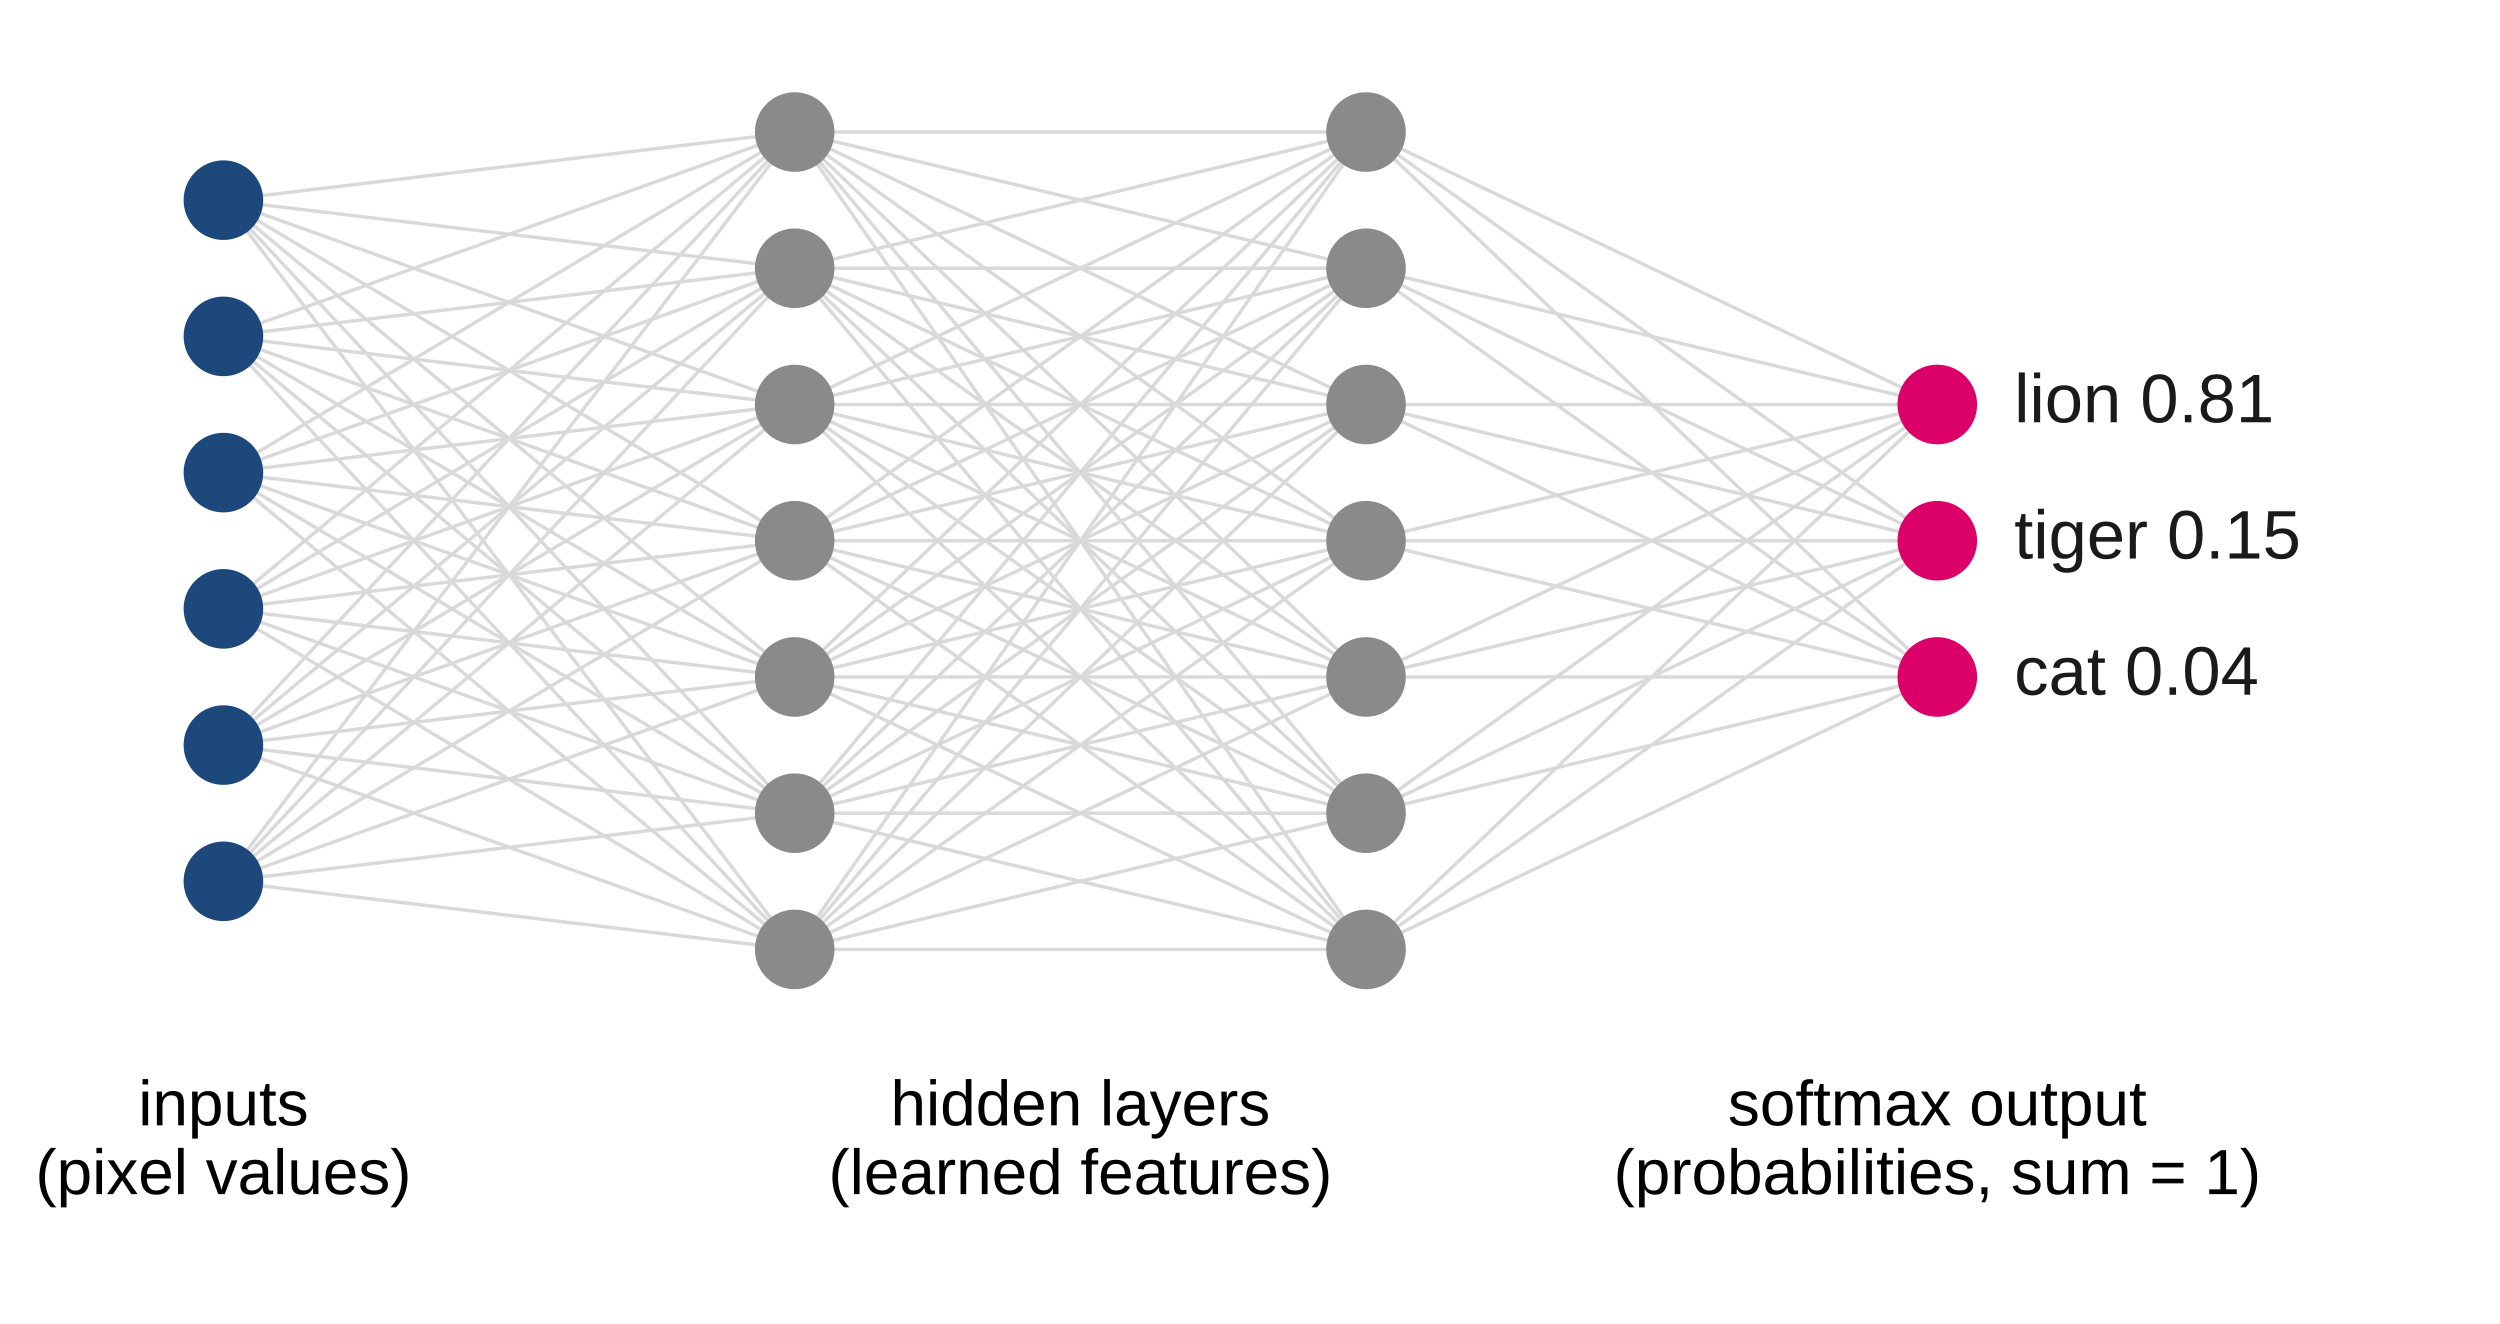
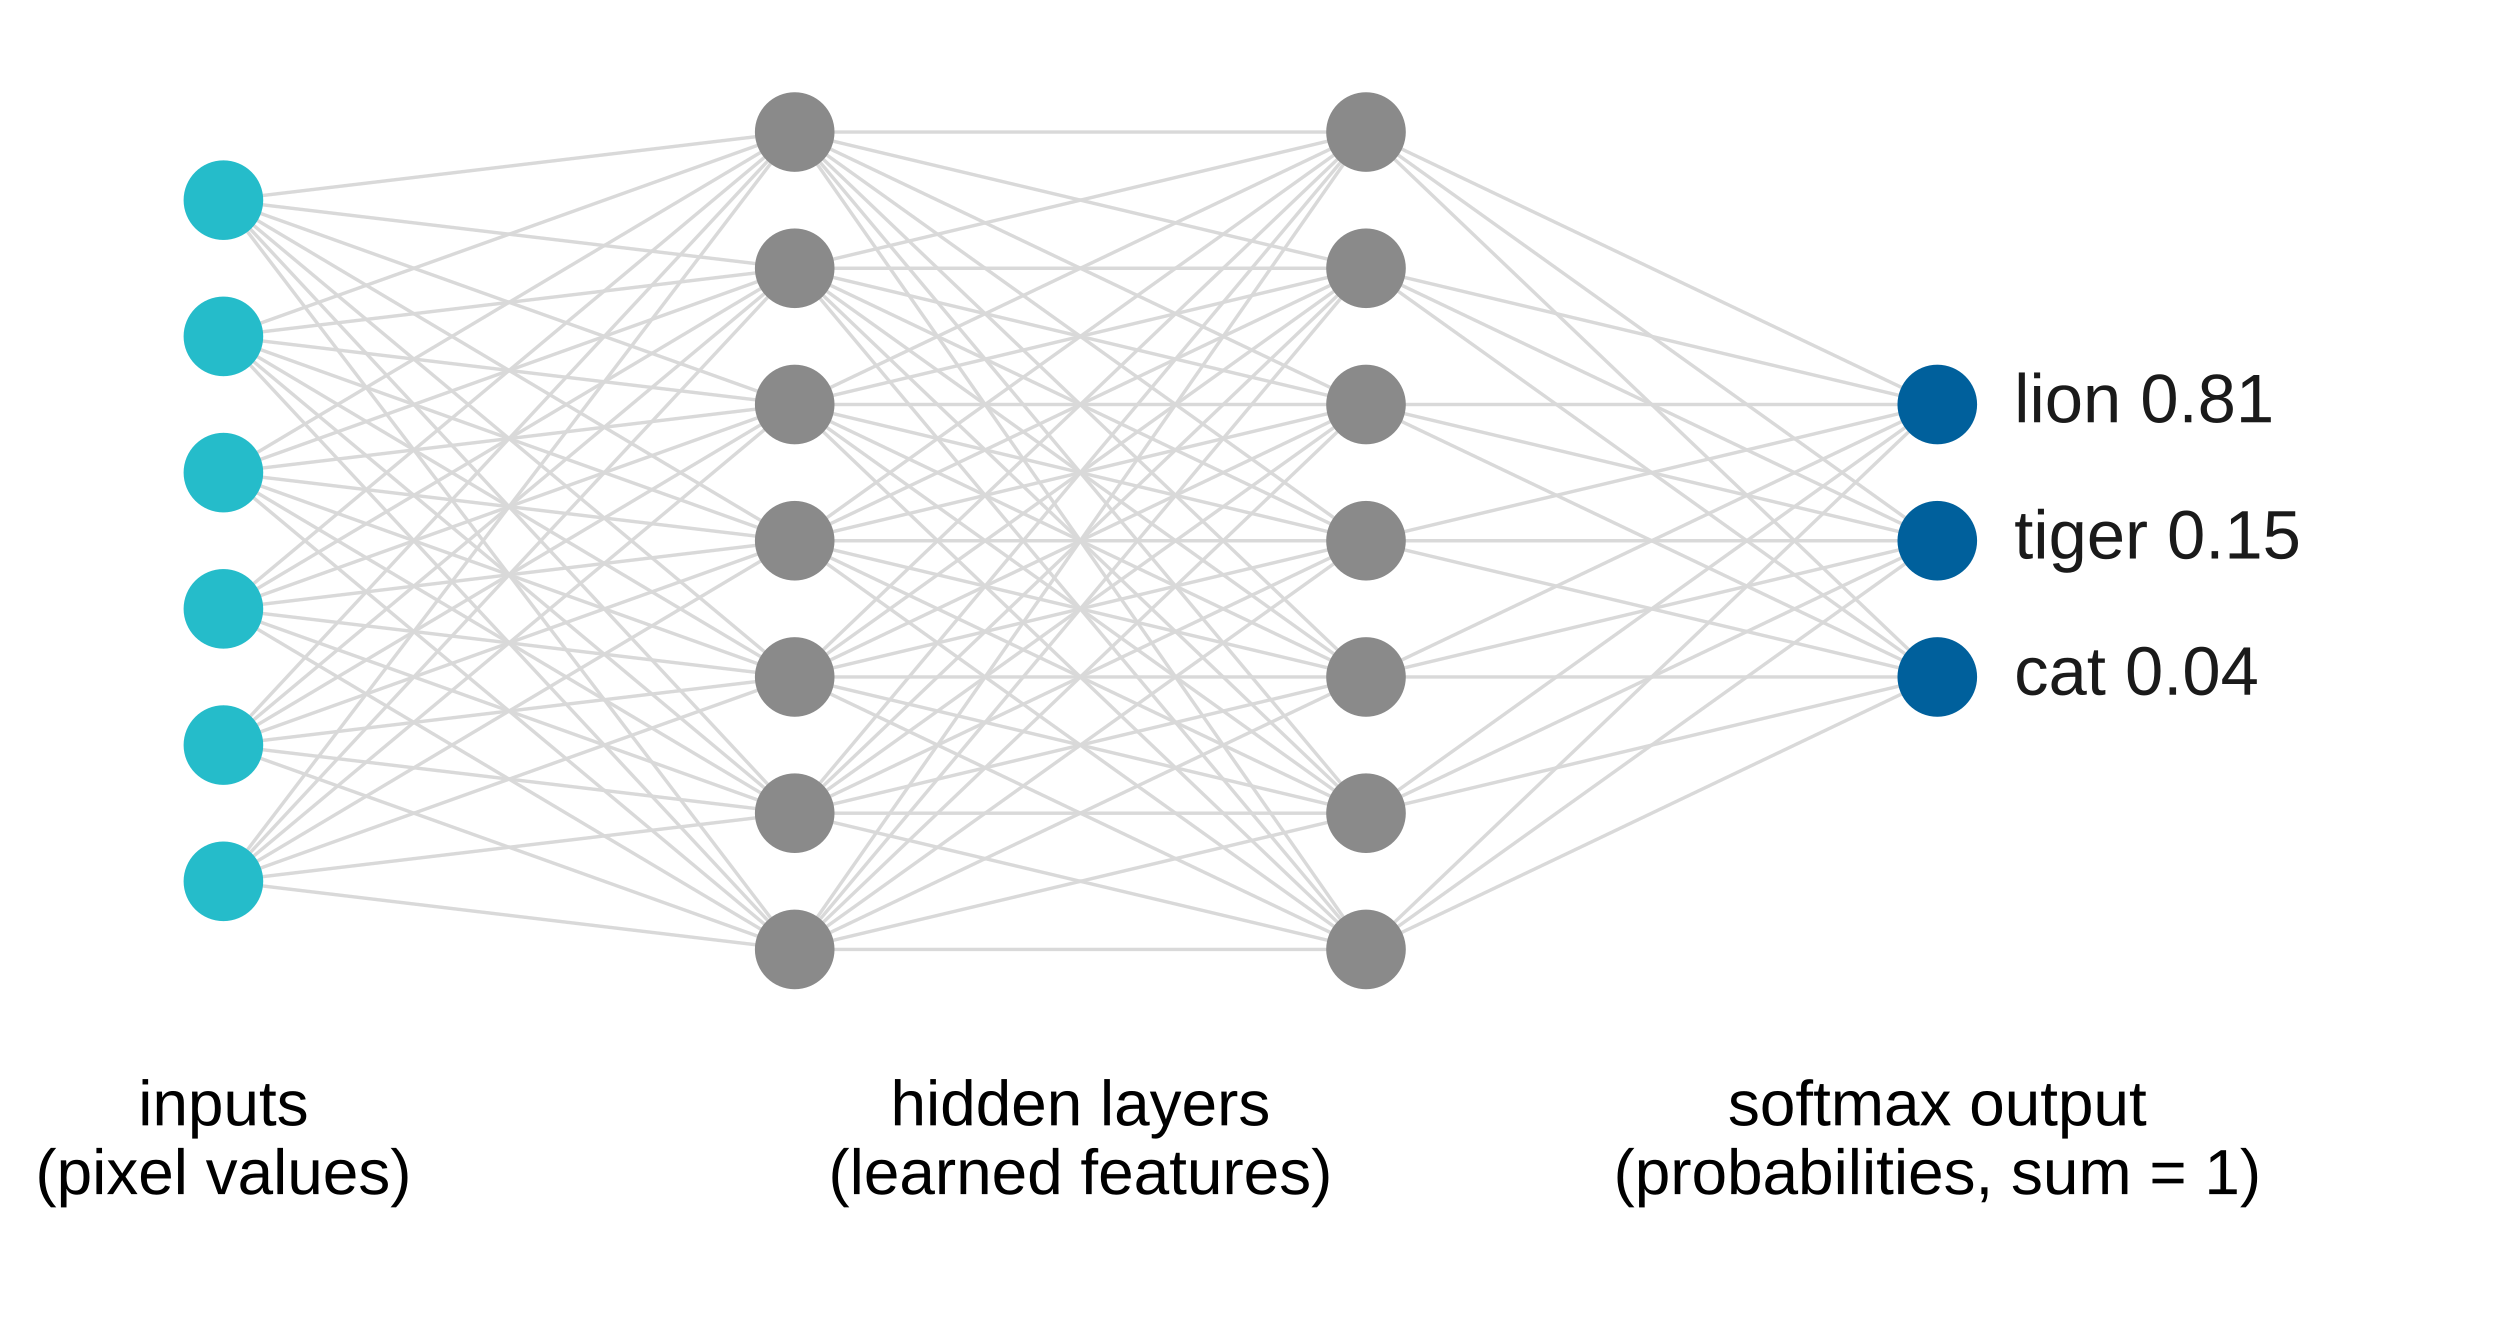
<svg xmlns="http://www.w3.org/2000/svg" width="509.049pt" height="269.424pt" viewBox="0 0 509.049 269.424" version="1.1">
  <defs>
    <style type="text/css">*{stroke-linejoin: round; stroke-linecap: butt}</style>
  </defs>
  <g id="figure_1">
    <g id="patch_1">
      <path d="M 0 269.424  L 509.049 269.424  L 509.049 0  L 0 0  L 0 269.424  z " style="fill: none" />
    </g>
    <g id="axes_1">
      <g id="line2d_1">
        <path d="M 45.49 179.453  L 161.817 193.323  " clip-path="url(#p9989279d2b)" style="fill: none; stroke: #d9d9d9; stroke-width: 0.7; stroke-linecap: square" />
      </g>
      <g id="line2d_2">
        <path d="M 45.49 179.453  L 161.817 165.583  " clip-path="url(#p9989279d2b)" style="fill: none; stroke: #d9d9d9; stroke-width: 0.7; stroke-linecap: square" />
      </g>
      <g id="line2d_3">
        <path d="M 45.49 179.453  L 161.817 137.844  " clip-path="url(#p9989279d2b)" style="fill: none; stroke: #d9d9d9; stroke-width: 0.7; stroke-linecap: square" />
      </g>
      <g id="line2d_4">
        <path d="M 45.49 179.453  L 161.817 110.104  " clip-path="url(#p9989279d2b)" style="fill: none; stroke: #d9d9d9; stroke-width: 0.7; stroke-linecap: square" />
      </g>
      <g id="line2d_5">
        <path d="M 45.49 179.453  L 161.817 82.365  " clip-path="url(#p9989279d2b)" style="fill: none; stroke: #d9d9d9; stroke-width: 0.7; stroke-linecap: square" />
      </g>
      <g id="line2d_6">
        <path d="M 45.49 179.453  L 161.817 54.626  " clip-path="url(#p9989279d2b)" style="fill: none; stroke: #d9d9d9; stroke-width: 0.7; stroke-linecap: square" />
      </g>
      <g id="line2d_7">
        <path d="M 45.49 179.453  L 161.817 26.886  " clip-path="url(#p9989279d2b)" style="fill: none; stroke: #d9d9d9; stroke-width: 0.7; stroke-linecap: square" />
      </g>
      <g id="line2d_8">
        <path d="M 45.49 151.714  L 161.817 193.323  " clip-path="url(#p9989279d2b)" style="fill: none; stroke: #d9d9d9; stroke-width: 0.7; stroke-linecap: square" />
      </g>
      <g id="line2d_9">
        <path d="M 45.49 151.714  L 161.817 165.583  " clip-path="url(#p9989279d2b)" style="fill: none; stroke: #d9d9d9; stroke-width: 0.7; stroke-linecap: square" />
      </g>
      <g id="line2d_10">
        <path d="M 45.49 151.714  L 161.817 137.844  " clip-path="url(#p9989279d2b)" style="fill: none; stroke: #d9d9d9; stroke-width: 0.7; stroke-linecap: square" />
      </g>
      <g id="line2d_11">
        <path d="M 45.49 151.714  L 161.817 110.104  " clip-path="url(#p9989279d2b)" style="fill: none; stroke: #d9d9d9; stroke-width: 0.7; stroke-linecap: square" />
      </g>
      <g id="line2d_12">
        <path d="M 45.49 151.714  L 161.817 82.365  " clip-path="url(#p9989279d2b)" style="fill: none; stroke: #d9d9d9; stroke-width: 0.7; stroke-linecap: square" />
      </g>
      <g id="line2d_13">
        <path d="M 45.49 151.714  L 161.817 54.626  " clip-path="url(#p9989279d2b)" style="fill: none; stroke: #d9d9d9; stroke-width: 0.7; stroke-linecap: square" />
      </g>
      <g id="line2d_14">
        <path d="M 45.49 151.714  L 161.817 26.886  " clip-path="url(#p9989279d2b)" style="fill: none; stroke: #d9d9d9; stroke-width: 0.7; stroke-linecap: square" />
      </g>
      <g id="line2d_15">
        <path d="M 45.49 123.974  L 161.817 193.323  " clip-path="url(#p9989279d2b)" style="fill: none; stroke: #d9d9d9; stroke-width: 0.7; stroke-linecap: square" />
      </g>
      <g id="line2d_16">
        <path d="M 45.49 123.974  L 161.817 165.583  " clip-path="url(#p9989279d2b)" style="fill: none; stroke: #d9d9d9; stroke-width: 0.7; stroke-linecap: square" />
      </g>
      <g id="line2d_17">
        <path d="M 45.49 123.974  L 161.817 137.844  " clip-path="url(#p9989279d2b)" style="fill: none; stroke: #d9d9d9; stroke-width: 0.7; stroke-linecap: square" />
      </g>
      <g id="line2d_18">
        <path d="M 45.49 123.974  L 161.817 110.104  " clip-path="url(#p9989279d2b)" style="fill: none; stroke: #d9d9d9; stroke-width: 0.7; stroke-linecap: square" />
      </g>
      <g id="line2d_19">
        <path d="M 45.49 123.974  L 161.817 82.365  " clip-path="url(#p9989279d2b)" style="fill: none; stroke: #d9d9d9; stroke-width: 0.7; stroke-linecap: square" />
      </g>
      <g id="line2d_20">
        <path d="M 45.49 123.974  L 161.817 54.626  " clip-path="url(#p9989279d2b)" style="fill: none; stroke: #d9d9d9; stroke-width: 0.7; stroke-linecap: square" />
      </g>
      <g id="line2d_21">
        <path d="M 45.49 123.974  L 161.817 26.886  " clip-path="url(#p9989279d2b)" style="fill: none; stroke: #d9d9d9; stroke-width: 0.7; stroke-linecap: square" />
      </g>
      <g id="line2d_22">
        <path d="M 45.49 96.235  L 161.817 193.323  " clip-path="url(#p9989279d2b)" style="fill: none; stroke: #d9d9d9; stroke-width: 0.7; stroke-linecap: square" />
      </g>
      <g id="line2d_23">
        <path d="M 45.49 96.235  L 161.817 165.583  " clip-path="url(#p9989279d2b)" style="fill: none; stroke: #d9d9d9; stroke-width: 0.7; stroke-linecap: square" />
      </g>
      <g id="line2d_24">
        <path d="M 45.49 96.235  L 161.817 137.844  " clip-path="url(#p9989279d2b)" style="fill: none; stroke: #d9d9d9; stroke-width: 0.7; stroke-linecap: square" />
      </g>
      <g id="line2d_25">
        <path d="M 45.49 96.235  L 161.817 110.104  " clip-path="url(#p9989279d2b)" style="fill: none; stroke: #d9d9d9; stroke-width: 0.7; stroke-linecap: square" />
      </g>
      <g id="line2d_26">
        <path d="M 45.49 96.235  L 161.817 82.365  " clip-path="url(#p9989279d2b)" style="fill: none; stroke: #d9d9d9; stroke-width: 0.7; stroke-linecap: square" />
      </g>
      <g id="line2d_27">
        <path d="M 45.49 96.235  L 161.817 54.626  " clip-path="url(#p9989279d2b)" style="fill: none; stroke: #d9d9d9; stroke-width: 0.7; stroke-linecap: square" />
      </g>
      <g id="line2d_28">
        <path d="M 45.49 96.235  L 161.817 26.886  " clip-path="url(#p9989279d2b)" style="fill: none; stroke: #d9d9d9; stroke-width: 0.7; stroke-linecap: square" />
      </g>
      <g id="line2d_29">
        <path d="M 45.49 68.495  L 161.817 193.323  " clip-path="url(#p9989279d2b)" style="fill: none; stroke: #d9d9d9; stroke-width: 0.7; stroke-linecap: square" />
      </g>
      <g id="line2d_30">
        <path d="M 45.49 68.495  L 161.817 165.583  " clip-path="url(#p9989279d2b)" style="fill: none; stroke: #d9d9d9; stroke-width: 0.7; stroke-linecap: square" />
      </g>
      <g id="line2d_31">
        <path d="M 45.49 68.495  L 161.817 137.844  " clip-path="url(#p9989279d2b)" style="fill: none; stroke: #d9d9d9; stroke-width: 0.7; stroke-linecap: square" />
      </g>
      <g id="line2d_32">
        <path d="M 45.49 68.495  L 161.817 110.104  " clip-path="url(#p9989279d2b)" style="fill: none; stroke: #d9d9d9; stroke-width: 0.7; stroke-linecap: square" />
      </g>
      <g id="line2d_33">
        <path d="M 45.49 68.495  L 161.817 82.365  " clip-path="url(#p9989279d2b)" style="fill: none; stroke: #d9d9d9; stroke-width: 0.7; stroke-linecap: square" />
      </g>
      <g id="line2d_34">
        <path d="M 45.49 68.495  L 161.817 54.626  " clip-path="url(#p9989279d2b)" style="fill: none; stroke: #d9d9d9; stroke-width: 0.7; stroke-linecap: square" />
      </g>
      <g id="line2d_35">
        <path d="M 45.49 68.495  L 161.817 26.886  " clip-path="url(#p9989279d2b)" style="fill: none; stroke: #d9d9d9; stroke-width: 0.7; stroke-linecap: square" />
      </g>
      <g id="line2d_36">
        <path d="M 45.49 40.756  L 161.817 193.323  " clip-path="url(#p9989279d2b)" style="fill: none; stroke: #d9d9d9; stroke-width: 0.7; stroke-linecap: square" />
      </g>
      <g id="line2d_37">
        <path d="M 45.49 40.756  L 161.817 165.583  " clip-path="url(#p9989279d2b)" style="fill: none; stroke: #d9d9d9; stroke-width: 0.7; stroke-linecap: square" />
      </g>
      <g id="line2d_38">
        <path d="M 45.49 40.756  L 161.817 137.844  " clip-path="url(#p9989279d2b)" style="fill: none; stroke: #d9d9d9; stroke-width: 0.7; stroke-linecap: square" />
      </g>
      <g id="line2d_39">
        <path d="M 45.49 40.756  L 161.817 110.104  " clip-path="url(#p9989279d2b)" style="fill: none; stroke: #d9d9d9; stroke-width: 0.7; stroke-linecap: square" />
      </g>
      <g id="line2d_40">
        <path d="M 45.49 40.756  L 161.817 82.365  " clip-path="url(#p9989279d2b)" style="fill: none; stroke: #d9d9d9; stroke-width: 0.7; stroke-linecap: square" />
      </g>
      <g id="line2d_41">
        <path d="M 45.49 40.756  L 161.817 54.626  " clip-path="url(#p9989279d2b)" style="fill: none; stroke: #d9d9d9; stroke-width: 0.7; stroke-linecap: square" />
      </g>
      <g id="line2d_42">
        <path d="M 45.49 40.756  L 161.817 26.886  " clip-path="url(#p9989279d2b)" style="fill: none; stroke: #d9d9d9; stroke-width: 0.7; stroke-linecap: square" />
      </g>
      <g id="line2d_43">
        <path d="M 161.817 193.323  L 278.144 193.323  " clip-path="url(#p9989279d2b)" style="fill: none; stroke: #d9d9d9; stroke-width: 0.7; stroke-linecap: square" />
      </g>
      <g id="line2d_44">
        <path d="M 161.817 193.323  L 278.144 165.583  " clip-path="url(#p9989279d2b)" style="fill: none; stroke: #d9d9d9; stroke-width: 0.7; stroke-linecap: square" />
      </g>
      <g id="line2d_45">
        <path d="M 161.817 193.323  L 278.144 137.844  " clip-path="url(#p9989279d2b)" style="fill: none; stroke: #d9d9d9; stroke-width: 0.7; stroke-linecap: square" />
      </g>
      <g id="line2d_46">
        <path d="M 161.817 193.323  L 278.144 110.104  " clip-path="url(#p9989279d2b)" style="fill: none; stroke: #d9d9d9; stroke-width: 0.7; stroke-linecap: square" />
      </g>
      <g id="line2d_47">
        <path d="M 161.817 193.323  L 278.144 82.365  " clip-path="url(#p9989279d2b)" style="fill: none; stroke: #d9d9d9; stroke-width: 0.7; stroke-linecap: square" />
      </g>
      <g id="line2d_48">
        <path d="M 161.817 193.323  L 278.144 54.626  " clip-path="url(#p9989279d2b)" style="fill: none; stroke: #d9d9d9; stroke-width: 0.7; stroke-linecap: square" />
      </g>
      <g id="line2d_49">
        <path d="M 161.817 193.323  L 278.144 26.886  " clip-path="url(#p9989279d2b)" style="fill: none; stroke: #d9d9d9; stroke-width: 0.7; stroke-linecap: square" />
      </g>
      <g id="line2d_50">
        <path d="M 161.817 165.583  L 278.144 193.323  " clip-path="url(#p9989279d2b)" style="fill: none; stroke: #d9d9d9; stroke-width: 0.7; stroke-linecap: square" />
      </g>
      <g id="line2d_51">
        <path d="M 161.817 165.583  L 278.144 165.583  " clip-path="url(#p9989279d2b)" style="fill: none; stroke: #d9d9d9; stroke-width: 0.7; stroke-linecap: square" />
      </g>
      <g id="line2d_52">
        <path d="M 161.817 165.583  L 278.144 137.844  " clip-path="url(#p9989279d2b)" style="fill: none; stroke: #d9d9d9; stroke-width: 0.7; stroke-linecap: square" />
      </g>
      <g id="line2d_53">
        <path d="M 161.817 165.583  L 278.144 110.104  " clip-path="url(#p9989279d2b)" style="fill: none; stroke: #d9d9d9; stroke-width: 0.7; stroke-linecap: square" />
      </g>
      <g id="line2d_54">
        <path d="M 161.817 165.583  L 278.144 82.365  " clip-path="url(#p9989279d2b)" style="fill: none; stroke: #d9d9d9; stroke-width: 0.7; stroke-linecap: square" />
      </g>
      <g id="line2d_55">
        <path d="M 161.817 165.583  L 278.144 54.626  " clip-path="url(#p9989279d2b)" style="fill: none; stroke: #d9d9d9; stroke-width: 0.7; stroke-linecap: square" />
      </g>
      <g id="line2d_56">
        <path d="M 161.817 165.583  L 278.144 26.886  " clip-path="url(#p9989279d2b)" style="fill: none; stroke: #d9d9d9; stroke-width: 0.7; stroke-linecap: square" />
      </g>
      <g id="line2d_57">
        <path d="M 161.817 137.844  L 278.144 193.323  " clip-path="url(#p9989279d2b)" style="fill: none; stroke: #d9d9d9; stroke-width: 0.7; stroke-linecap: square" />
      </g>
      <g id="line2d_58">
        <path d="M 161.817 137.844  L 278.144 165.583  " clip-path="url(#p9989279d2b)" style="fill: none; stroke: #d9d9d9; stroke-width: 0.7; stroke-linecap: square" />
      </g>
      <g id="line2d_59">
        <path d="M 161.817 137.844  L 278.144 137.844  " clip-path="url(#p9989279d2b)" style="fill: none; stroke: #d9d9d9; stroke-width: 0.7; stroke-linecap: square" />
      </g>
      <g id="line2d_60">
        <path d="M 161.817 137.844  L 278.144 110.104  " clip-path="url(#p9989279d2b)" style="fill: none; stroke: #d9d9d9; stroke-width: 0.7; stroke-linecap: square" />
      </g>
      <g id="line2d_61">
        <path d="M 161.817 137.844  L 278.144 82.365  " clip-path="url(#p9989279d2b)" style="fill: none; stroke: #d9d9d9; stroke-width: 0.7; stroke-linecap: square" />
      </g>
      <g id="line2d_62">
        <path d="M 161.817 137.844  L 278.144 54.626  " clip-path="url(#p9989279d2b)" style="fill: none; stroke: #d9d9d9; stroke-width: 0.7; stroke-linecap: square" />
      </g>
      <g id="line2d_63">
        <path d="M 161.817 137.844  L 278.144 26.886  " clip-path="url(#p9989279d2b)" style="fill: none; stroke: #d9d9d9; stroke-width: 0.7; stroke-linecap: square" />
      </g>
      <g id="line2d_64">
        <path d="M 161.817 110.104  L 278.144 193.323  " clip-path="url(#p9989279d2b)" style="fill: none; stroke: #d9d9d9; stroke-width: 0.7; stroke-linecap: square" />
      </g>
      <g id="line2d_65">
        <path d="M 161.817 110.104  L 278.144 165.583  " clip-path="url(#p9989279d2b)" style="fill: none; stroke: #d9d9d9; stroke-width: 0.7; stroke-linecap: square" />
      </g>
      <g id="line2d_66">
        <path d="M 161.817 110.104  L 278.144 137.844  " clip-path="url(#p9989279d2b)" style="fill: none; stroke: #d9d9d9; stroke-width: 0.7; stroke-linecap: square" />
      </g>
      <g id="line2d_67">
        <path d="M 161.817 110.104  L 278.144 110.104  " clip-path="url(#p9989279d2b)" style="fill: none; stroke: #d9d9d9; stroke-width: 0.7; stroke-linecap: square" />
      </g>
      <g id="line2d_68">
        <path d="M 161.817 110.104  L 278.144 82.365  " clip-path="url(#p9989279d2b)" style="fill: none; stroke: #d9d9d9; stroke-width: 0.7; stroke-linecap: square" />
      </g>
      <g id="line2d_69">
        <path d="M 161.817 110.104  L 278.144 54.626  " clip-path="url(#p9989279d2b)" style="fill: none; stroke: #d9d9d9; stroke-width: 0.7; stroke-linecap: square" />
      </g>
      <g id="line2d_70">
        <path d="M 161.817 110.104  L 278.144 26.886  " clip-path="url(#p9989279d2b)" style="fill: none; stroke: #d9d9d9; stroke-width: 0.7; stroke-linecap: square" />
      </g>
      <g id="line2d_71">
        <path d="M 161.817 82.365  L 278.144 193.323  " clip-path="url(#p9989279d2b)" style="fill: none; stroke: #d9d9d9; stroke-width: 0.7; stroke-linecap: square" />
      </g>
      <g id="line2d_72">
        <path d="M 161.817 82.365  L 278.144 165.583  " clip-path="url(#p9989279d2b)" style="fill: none; stroke: #d9d9d9; stroke-width: 0.7; stroke-linecap: square" />
      </g>
      <g id="line2d_73">
        <path d="M 161.817 82.365  L 278.144 137.844  " clip-path="url(#p9989279d2b)" style="fill: none; stroke: #d9d9d9; stroke-width: 0.7; stroke-linecap: square" />
      </g>
      <g id="line2d_74">
        <path d="M 161.817 82.365  L 278.144 110.104  " clip-path="url(#p9989279d2b)" style="fill: none; stroke: #d9d9d9; stroke-width: 0.7; stroke-linecap: square" />
      </g>
      <g id="line2d_75">
        <path d="M 161.817 82.365  L 278.144 82.365  " clip-path="url(#p9989279d2b)" style="fill: none; stroke: #d9d9d9; stroke-width: 0.7; stroke-linecap: square" />
      </g>
      <g id="line2d_76">
        <path d="M 161.817 82.365  L 278.144 54.626  " clip-path="url(#p9989279d2b)" style="fill: none; stroke: #d9d9d9; stroke-width: 0.7; stroke-linecap: square" />
      </g>
      <g id="line2d_77">
        <path d="M 161.817 82.365  L 278.144 26.886  " clip-path="url(#p9989279d2b)" style="fill: none; stroke: #d9d9d9; stroke-width: 0.7; stroke-linecap: square" />
      </g>
      <g id="line2d_78">
        <path d="M 161.817 54.626  L 278.144 193.323  " clip-path="url(#p9989279d2b)" style="fill: none; stroke: #d9d9d9; stroke-width: 0.7; stroke-linecap: square" />
      </g>
      <g id="line2d_79">
        <path d="M 161.817 54.626  L 278.144 165.583  " clip-path="url(#p9989279d2b)" style="fill: none; stroke: #d9d9d9; stroke-width: 0.7; stroke-linecap: square" />
      </g>
      <g id="line2d_80">
        <path d="M 161.817 54.626  L 278.144 137.844  " clip-path="url(#p9989279d2b)" style="fill: none; stroke: #d9d9d9; stroke-width: 0.7; stroke-linecap: square" />
      </g>
      <g id="line2d_81">
        <path d="M 161.817 54.626  L 278.144 110.104  " clip-path="url(#p9989279d2b)" style="fill: none; stroke: #d9d9d9; stroke-width: 0.7; stroke-linecap: square" />
      </g>
      <g id="line2d_82">
        <path d="M 161.817 54.626  L 278.144 82.365  " clip-path="url(#p9989279d2b)" style="fill: none; stroke: #d9d9d9; stroke-width: 0.7; stroke-linecap: square" />
      </g>
      <g id="line2d_83">
        <path d="M 161.817 54.626  L 278.144 54.626  " clip-path="url(#p9989279d2b)" style="fill: none; stroke: #d9d9d9; stroke-width: 0.7; stroke-linecap: square" />
      </g>
      <g id="line2d_84">
        <path d="M 161.817 54.626  L 278.144 26.886  " clip-path="url(#p9989279d2b)" style="fill: none; stroke: #d9d9d9; stroke-width: 0.7; stroke-linecap: square" />
      </g>
      <g id="line2d_85">
        <path d="M 161.817 26.886  L 278.144 193.323  " clip-path="url(#p9989279d2b)" style="fill: none; stroke: #d9d9d9; stroke-width: 0.7; stroke-linecap: square" />
      </g>
      <g id="line2d_86">
        <path d="M 161.817 26.886  L 278.144 165.583  " clip-path="url(#p9989279d2b)" style="fill: none; stroke: #d9d9d9; stroke-width: 0.7; stroke-linecap: square" />
      </g>
      <g id="line2d_87">
        <path d="M 161.817 26.886  L 278.144 137.844  " clip-path="url(#p9989279d2b)" style="fill: none; stroke: #d9d9d9; stroke-width: 0.7; stroke-linecap: square" />
      </g>
      <g id="line2d_88">
        <path d="M 161.817 26.886  L 278.144 110.104  " clip-path="url(#p9989279d2b)" style="fill: none; stroke: #d9d9d9; stroke-width: 0.7; stroke-linecap: square" />
      </g>
      <g id="line2d_89">
        <path d="M 161.817 26.886  L 278.144 82.365  " clip-path="url(#p9989279d2b)" style="fill: none; stroke: #d9d9d9; stroke-width: 0.7; stroke-linecap: square" />
      </g>
      <g id="line2d_90">
        <path d="M 161.817 26.886  L 278.144 54.626  " clip-path="url(#p9989279d2b)" style="fill: none; stroke: #d9d9d9; stroke-width: 0.7; stroke-linecap: square" />
      </g>
      <g id="line2d_91">
        <path d="M 161.817 26.886  L 278.144 26.886  " clip-path="url(#p9989279d2b)" style="fill: none; stroke: #d9d9d9; stroke-width: 0.7; stroke-linecap: square" />
      </g>
      <g id="line2d_92">
        <path d="M 278.144 193.323  L 394.47 137.844  " clip-path="url(#p9989279d2b)" style="fill: none; stroke: #d9d9d9; stroke-width: 0.7; stroke-linecap: square" />
      </g>
      <g id="line2d_93">
        <path d="M 278.144 193.323  L 394.47 110.104  " clip-path="url(#p9989279d2b)" style="fill: none; stroke: #d9d9d9; stroke-width: 0.7; stroke-linecap: square" />
      </g>
      <g id="line2d_94">
        <path d="M 278.144 193.323  L 394.47 82.365  " clip-path="url(#p9989279d2b)" style="fill: none; stroke: #d9d9d9; stroke-width: 0.7; stroke-linecap: square" />
      </g>
      <g id="line2d_95">
        <path d="M 278.144 165.583  L 394.47 137.844  " clip-path="url(#p9989279d2b)" style="fill: none; stroke: #d9d9d9; stroke-width: 0.7; stroke-linecap: square" />
      </g>
      <g id="line2d_96">
        <path d="M 278.144 165.583  L 394.47 110.104  " clip-path="url(#p9989279d2b)" style="fill: none; stroke: #d9d9d9; stroke-width: 0.7; stroke-linecap: square" />
      </g>
      <g id="line2d_97">
        <path d="M 278.144 165.583  L 394.47 82.365  " clip-path="url(#p9989279d2b)" style="fill: none; stroke: #d9d9d9; stroke-width: 0.7; stroke-linecap: square" />
      </g>
      <g id="line2d_98">
        <path d="M 278.144 137.844  L 394.47 137.844  " clip-path="url(#p9989279d2b)" style="fill: none; stroke: #d9d9d9; stroke-width: 0.7; stroke-linecap: square" />
      </g>
      <g id="line2d_99">
        <path d="M 278.144 137.844  L 394.47 110.104  " clip-path="url(#p9989279d2b)" style="fill: none; stroke: #d9d9d9; stroke-width: 0.7; stroke-linecap: square" />
      </g>
      <g id="line2d_100">
        <path d="M 278.144 137.844  L 394.47 82.365  " clip-path="url(#p9989279d2b)" style="fill: none; stroke: #d9d9d9; stroke-width: 0.7; stroke-linecap: square" />
      </g>
      <g id="line2d_101">
        <path d="M 278.144 110.104  L 394.47 137.844  " clip-path="url(#p9989279d2b)" style="fill: none; stroke: #d9d9d9; stroke-width: 0.7; stroke-linecap: square" />
      </g>
      <g id="line2d_102">
        <path d="M 278.144 110.104  L 394.47 110.104  " clip-path="url(#p9989279d2b)" style="fill: none; stroke: #d9d9d9; stroke-width: 0.7; stroke-linecap: square" />
      </g>
      <g id="line2d_103">
        <path d="M 278.144 110.104  L 394.47 82.365  " clip-path="url(#p9989279d2b)" style="fill: none; stroke: #d9d9d9; stroke-width: 0.7; stroke-linecap: square" />
      </g>
      <g id="line2d_104">
        <path d="M 278.144 82.365  L 394.47 137.844  " clip-path="url(#p9989279d2b)" style="fill: none; stroke: #d9d9d9; stroke-width: 0.7; stroke-linecap: square" />
      </g>
      <g id="line2d_105">
        <path d="M 278.144 82.365  L 394.47 110.104  " clip-path="url(#p9989279d2b)" style="fill: none; stroke: #d9d9d9; stroke-width: 0.7; stroke-linecap: square" />
      </g>
      <g id="line2d_106">
        <path d="M 278.144 82.365  L 394.47 82.365  " clip-path="url(#p9989279d2b)" style="fill: none; stroke: #d9d9d9; stroke-width: 0.7; stroke-linecap: square" />
      </g>
      <g id="line2d_107">
        <path d="M 278.144 54.626  L 394.47 137.844  " clip-path="url(#p9989279d2b)" style="fill: none; stroke: #d9d9d9; stroke-width: 0.7; stroke-linecap: square" />
      </g>
      <g id="line2d_108">
        <path d="M 278.144 54.626  L 394.47 110.104  " clip-path="url(#p9989279d2b)" style="fill: none; stroke: #d9d9d9; stroke-width: 0.7; stroke-linecap: square" />
      </g>
      <g id="line2d_109">
        <path d="M 278.144 54.626  L 394.47 82.365  " clip-path="url(#p9989279d2b)" style="fill: none; stroke: #d9d9d9; stroke-width: 0.7; stroke-linecap: square" />
      </g>
      <g id="line2d_110">
        <path d="M 278.144 26.886  L 394.47 137.844  " clip-path="url(#p9989279d2b)" style="fill: none; stroke: #d9d9d9; stroke-width: 0.7; stroke-linecap: square" />
      </g>
      <g id="line2d_111">
        <path d="M 278.144 26.886  L 394.47 110.104  " clip-path="url(#p9989279d2b)" style="fill: none; stroke: #d9d9d9; stroke-width: 0.7; stroke-linecap: square" />
      </g>
      <g id="line2d_112">
        <path d="M 278.144 26.886  L 394.47 82.365  " clip-path="url(#p9989279d2b)" style="fill: none; stroke: #d9d9d9; stroke-width: 0.7; stroke-linecap: square" />
      </g>
      <g id="patch_2">
-         <path d="M 45.49 187.059  C 47.507 187.059 49.442 186.258 50.868 184.831  C 52.295 183.405 53.096 181.47 53.096 179.453  C 53.096 177.436 52.295 175.501 50.868 174.075  C 49.442 172.648 47.507 171.847 45.49 171.847  C 43.473 171.847 41.538 172.648 40.112 174.075  C 38.686 175.501 37.884 177.436 37.884 179.453  C 37.884 181.47 38.686 183.405 40.112 184.831  C 41.538 186.258 43.473 187.059 45.49 187.059  z " clip-path="url(#p9989279d2b)" style="fill: #1c487b; stroke: #1c487b; stroke-linejoin: miter" />
+         <path d="M 45.49 187.059  C 47.507 187.059 49.442 186.258 50.868 184.831  C 52.295 183.405 53.096 181.47 53.096 179.453  C 53.096 177.436 52.295 175.501 50.868 174.075  C 49.442 172.648 47.507 171.847 45.49 171.847  C 43.473 171.847 41.538 172.648 40.112 174.075  C 38.686 175.501 37.884 177.436 37.884 179.453  C 37.884 181.47 38.686 183.405 40.112 184.831  C 41.538 186.258 43.473 187.059 45.49 187.059  z " clip-path="url(#p9989279d2b)" style="fill: #25bcca; stroke: #25bcca; stroke-linejoin: miter" />
      </g>
      <g id="patch_3">
-         <path d="M 45.49 159.32  C 47.507 159.32 49.442 158.518 50.868 157.092  C 52.295 155.666 53.096 153.731 53.096 151.714  C 53.096 149.696 52.295 147.762 50.868 146.335  C 49.442 144.909 47.507 144.108 45.49 144.108  C 43.473 144.108 41.538 144.909 40.112 146.335  C 38.686 147.762 37.884 149.696 37.884 151.714  C 37.884 153.731 38.686 155.666 40.112 157.092  C 41.538 158.518 43.473 159.32 45.49 159.32  z " clip-path="url(#p9989279d2b)" style="fill: #1c487b; stroke: #1c487b; stroke-linejoin: miter" />
+         <path d="M 45.49 159.32  C 47.507 159.32 49.442 158.518 50.868 157.092  C 52.295 155.666 53.096 153.731 53.096 151.714  C 53.096 149.696 52.295 147.762 50.868 146.335  C 49.442 144.909 47.507 144.108 45.49 144.108  C 43.473 144.108 41.538 144.909 40.112 146.335  C 38.686 147.762 37.884 149.696 37.884 151.714  C 37.884 153.731 38.686 155.666 40.112 157.092  C 41.538 158.518 43.473 159.32 45.49 159.32  z " clip-path="url(#p9989279d2b)" style="fill: #25bcca; stroke: #25bcca; stroke-linejoin: miter" />
      </g>
      <g id="patch_4">
-         <path d="M 45.49 131.58  C 47.507 131.58 49.442 130.779 50.868 129.352  C 52.295 127.926 53.096 125.991 53.096 123.974  C 53.096 121.957 52.295 120.022 50.868 118.596  C 49.442 117.17 47.507 116.368 45.49 116.368  C 43.473 116.368 41.538 117.17 40.112 118.596  C 38.686 120.022 37.884 121.957 37.884 123.974  C 37.884 125.991 38.686 127.926 40.112 129.352  C 41.538 130.779 43.473 131.58 45.49 131.58  z " clip-path="url(#p9989279d2b)" style="fill: #1c487b; stroke: #1c487b; stroke-linejoin: miter" />
+         <path d="M 45.49 131.58  C 47.507 131.58 49.442 130.779 50.868 129.352  C 52.295 127.926 53.096 125.991 53.096 123.974  C 53.096 121.957 52.295 120.022 50.868 118.596  C 49.442 117.17 47.507 116.368 45.49 116.368  C 43.473 116.368 41.538 117.17 40.112 118.596  C 38.686 120.022 37.884 121.957 37.884 123.974  C 37.884 125.991 38.686 127.926 40.112 129.352  C 41.538 130.779 43.473 131.58 45.49 131.58  z " clip-path="url(#p9989279d2b)" style="fill: #25bcca; stroke: #25bcca; stroke-linejoin: miter" />
      </g>
      <g id="patch_5">
-         <path d="M 45.49 103.841  C 47.507 103.841 49.442 103.039 50.868 101.613  C 52.295 100.187 53.096 98.252 53.096 96.235  C 53.096 94.218 52.295 92.283 50.868 90.856  C 49.442 89.43 47.507 88.629 45.49 88.629  C 43.473 88.629 41.538 89.43 40.112 90.856  C 38.686 92.283 37.884 94.218 37.884 96.235  C 37.884 98.252 38.686 100.187 40.112 101.613  C 41.538 103.039 43.473 103.841 45.49 103.841  z " clip-path="url(#p9989279d2b)" style="fill: #1c487b; stroke: #1c487b; stroke-linejoin: miter" />
+         <path d="M 45.49 103.841  C 47.507 103.841 49.442 103.039 50.868 101.613  C 52.295 100.187 53.096 98.252 53.096 96.235  C 53.096 94.218 52.295 92.283 50.868 90.856  C 49.442 89.43 47.507 88.629 45.49 88.629  C 43.473 88.629 41.538 89.43 40.112 90.856  C 38.686 92.283 37.884 94.218 37.884 96.235  C 37.884 98.252 38.686 100.187 40.112 101.613  C 41.538 103.039 43.473 103.841 45.49 103.841  z " clip-path="url(#p9989279d2b)" style="fill: #25bcca; stroke: #25bcca; stroke-linejoin: miter" />
      </g>
      <g id="patch_6">
-         <path d="M 45.49 76.101  C 47.507 76.101 49.442 75.3 50.868 73.873  C 52.295 72.447 53.096 70.512 53.096 68.495  C 53.096 66.478 52.295 64.543 50.868 63.117  C 49.442 61.691 47.507 60.889 45.49 60.889  C 43.473 60.889 41.538 61.691 40.112 63.117  C 38.686 64.543 37.884 66.478 37.884 68.495  C 37.884 70.512 38.686 72.447 40.112 73.873  C 41.538 75.3 43.473 76.101 45.49 76.101  z " clip-path="url(#p9989279d2b)" style="fill: #1c487b; stroke: #1c487b; stroke-linejoin: miter" />
+         <path d="M 45.49 76.101  C 47.507 76.101 49.442 75.3 50.868 73.873  C 52.295 72.447 53.096 70.512 53.096 68.495  C 53.096 66.478 52.295 64.543 50.868 63.117  C 49.442 61.691 47.507 60.889 45.49 60.889  C 43.473 60.889 41.538 61.691 40.112 63.117  C 38.686 64.543 37.884 66.478 37.884 68.495  C 37.884 70.512 38.686 72.447 40.112 73.873  C 41.538 75.3 43.473 76.101 45.49 76.101  z " clip-path="url(#p9989279d2b)" style="fill: #25bcca; stroke: #25bcca; stroke-linejoin: miter" />
      </g>
      <g id="patch_7">
-         <path d="M 45.49 48.362  C 47.507 48.362 49.442 47.56 50.868 46.134  C 52.295 44.708 53.096 42.773 53.096 40.756  C 53.096 38.739 52.295 36.804 50.868 35.378  C 49.442 33.951 47.507 33.15 45.49 33.15  C 43.473 33.15 41.538 33.951 40.112 35.378  C 38.686 36.804 37.884 38.739 37.884 40.756  C 37.884 42.773 38.686 44.708 40.112 46.134  C 41.538 47.56 43.473 48.362 45.49 48.362  z " clip-path="url(#p9989279d2b)" style="fill: #1c487b; stroke: #1c487b; stroke-linejoin: miter" />
+         <path d="M 45.49 48.362  C 47.507 48.362 49.442 47.56 50.868 46.134  C 52.295 44.708 53.096 42.773 53.096 40.756  C 53.096 38.739 52.295 36.804 50.868 35.378  C 49.442 33.951 47.507 33.15 45.49 33.15  C 43.473 33.15 41.538 33.951 40.112 35.378  C 38.686 36.804 37.884 38.739 37.884 40.756  C 37.884 42.773 38.686 44.708 40.112 46.134  C 41.538 47.56 43.473 48.362 45.49 48.362  z " clip-path="url(#p9989279d2b)" style="fill: #25bcca; stroke: #25bcca; stroke-linejoin: miter" />
      </g>
      <g id="patch_8">
        <path d="M 161.817 200.929  C 163.834 200.929 165.769 200.127 167.195 198.701  C 168.621 197.275 169.423 195.34 169.423 193.323  C 169.423 191.306 168.621 189.371 167.195 187.945  C 165.769 186.518 163.834 185.717 161.817 185.717  C 159.8 185.717 157.865 186.518 156.439 187.945  C 155.012 189.371 154.211 191.306 154.211 193.323  C 154.211 195.34 155.012 197.275 156.439 198.701  C 157.865 200.127 159.8 200.929 161.817 200.929  z " clip-path="url(#p9989279d2b)" style="fill: #8a8a8a; stroke: #8a8a8a; stroke-linejoin: miter" />
      </g>
      <g id="patch_9">
        <path d="M 161.817 173.189  C 163.834 173.189 165.769 172.388 167.195 170.962  C 168.621 169.535 169.423 167.6 169.423 165.583  C 169.423 163.566 168.621 161.631 167.195 160.205  C 165.769 158.779 163.834 157.977 161.817 157.977  C 159.8 157.977 157.865 158.779 156.439 160.205  C 155.012 161.631 154.211 163.566 154.211 165.583  C 154.211 167.6 155.012 169.535 156.439 170.962  C 157.865 172.388 159.8 173.189 161.817 173.189  z " clip-path="url(#p9989279d2b)" style="fill: #8a8a8a; stroke: #8a8a8a; stroke-linejoin: miter" />
      </g>
      <g id="patch_10">
        <path d="M 161.817 145.45  C 163.834 145.45 165.769 144.648 167.195 143.222  C 168.621 141.796 169.423 139.861 169.423 137.844  C 169.423 135.827 168.621 133.892 167.195 132.466  C 165.769 131.039 163.834 130.238 161.817 130.238  C 159.8 130.238 157.865 131.039 156.439 132.466  C 155.012 133.892 154.211 135.827 154.211 137.844  C 154.211 139.861 155.012 141.796 156.439 143.222  C 157.865 144.648 159.8 145.45 161.817 145.45  z " clip-path="url(#p9989279d2b)" style="fill: #8a8a8a; stroke: #8a8a8a; stroke-linejoin: miter" />
      </g>
      <g id="patch_11">
        <path d="M 161.817 117.71  C 163.834 117.71 165.769 116.909 167.195 115.483  C 168.621 114.056 169.423 112.122 169.423 110.104  C 169.423 108.087 168.621 106.153 167.195 104.726  C 165.769 103.3 163.834 102.498 161.817 102.498  C 159.8 102.498 157.865 103.3 156.439 104.726  C 155.012 106.153 154.211 108.087 154.211 110.104  C 154.211 112.122 155.012 114.056 156.439 115.483  C 157.865 116.909 159.8 117.71 161.817 117.71  z " clip-path="url(#p9989279d2b)" style="fill: #8a8a8a; stroke: #8a8a8a; stroke-linejoin: miter" />
      </g>
      <g id="patch_12">
        <path d="M 161.817 89.971  C 163.834 89.971 165.769 89.17 167.195 87.743  C 168.621 86.317 169.423 84.382 169.423 82.365  C 169.423 80.348 168.621 78.413 167.195 76.987  C 165.769 75.56 163.834 74.759 161.817 74.759  C 159.8 74.759 157.865 75.56 156.439 76.987  C 155.012 78.413 154.211 80.348 154.211 82.365  C 154.211 84.382 155.012 86.317 156.439 87.743  C 157.865 89.17 159.8 89.971 161.817 89.971  z " clip-path="url(#p9989279d2b)" style="fill: #8a8a8a; stroke: #8a8a8a; stroke-linejoin: miter" />
      </g>
      <g id="patch_13">
        <path d="M 161.817 62.231  C 163.834 62.231 165.769 61.43 167.195 60.004  C 168.621 58.577 169.423 56.643 169.423 54.626  C 169.423 52.608 168.621 50.674 167.195 49.247  C 165.769 47.821 163.834 47.02 161.817 47.02  C 159.8 47.02 157.865 47.821 156.439 49.247  C 155.012 50.674 154.211 52.608 154.211 54.626  C 154.211 56.643 155.012 58.577 156.439 60.004  C 157.865 61.43 159.8 62.231 161.817 62.231  z " clip-path="url(#p9989279d2b)" style="fill: #8a8a8a; stroke: #8a8a8a; stroke-linejoin: miter" />
      </g>
      <g id="patch_14">
        <path d="M 161.817 34.492  C 163.834 34.492 165.769 33.691 167.195 32.264  C 168.621 30.838 169.423 28.903 169.423 26.886  C 169.423 24.869 168.621 22.934 167.195 21.508  C 165.769 20.081 163.834 19.28 161.817 19.28  C 159.8 19.28 157.865 20.081 156.439 21.508  C 155.012 22.934 154.211 24.869 154.211 26.886  C 154.211 28.903 155.012 30.838 156.439 32.264  C 157.865 33.691 159.8 34.492 161.817 34.492  z " clip-path="url(#p9989279d2b)" style="fill: #8a8a8a; stroke: #8a8a8a; stroke-linejoin: miter" />
      </g>
      <g id="patch_15">
        <path d="M 278.144 200.929  C 280.161 200.929 282.095 200.127 283.522 198.701  C 284.948 197.275 285.75 195.34 285.75 193.323  C 285.75 191.306 284.948 189.371 283.522 187.945  C 282.095 186.518 280.161 185.717 278.144 185.717  C 276.126 185.717 274.192 186.518 272.765 187.945  C 271.339 189.371 270.538 191.306 270.538 193.323  C 270.538 195.34 271.339 197.275 272.765 198.701  C 274.192 200.127 276.126 200.929 278.144 200.929  z " clip-path="url(#p9989279d2b)" style="fill: #8a8a8a; stroke: #8a8a8a; stroke-linejoin: miter" />
      </g>
      <g id="patch_16">
        <path d="M 278.144 173.189  C 280.161 173.189 282.095 172.388 283.522 170.962  C 284.948 169.535 285.75 167.6 285.75 165.583  C 285.75 163.566 284.948 161.631 283.522 160.205  C 282.095 158.779 280.161 157.977 278.144 157.977  C 276.126 157.977 274.192 158.779 272.765 160.205  C 271.339 161.631 270.538 163.566 270.538 165.583  C 270.538 167.6 271.339 169.535 272.765 170.962  C 274.192 172.388 276.126 173.189 278.144 173.189  z " clip-path="url(#p9989279d2b)" style="fill: #8a8a8a; stroke: #8a8a8a; stroke-linejoin: miter" />
      </g>
      <g id="patch_17">
        <path d="M 278.144 145.45  C 280.161 145.45 282.095 144.648 283.522 143.222  C 284.948 141.796 285.75 139.861 285.75 137.844  C 285.75 135.827 284.948 133.892 283.522 132.466  C 282.095 131.039 280.161 130.238 278.144 130.238  C 276.126 130.238 274.192 131.039 272.765 132.466  C 271.339 133.892 270.538 135.827 270.538 137.844  C 270.538 139.861 271.339 141.796 272.765 143.222  C 274.192 144.648 276.126 145.45 278.144 145.45  z " clip-path="url(#p9989279d2b)" style="fill: #8a8a8a; stroke: #8a8a8a; stroke-linejoin: miter" />
      </g>
      <g id="patch_18">
        <path d="M 278.144 117.71  C 280.161 117.71 282.095 116.909 283.522 115.483  C 284.948 114.056 285.75 112.122 285.75 110.104  C 285.75 108.087 284.948 106.153 283.522 104.726  C 282.095 103.3 280.161 102.498 278.144 102.498  C 276.126 102.498 274.192 103.3 272.765 104.726  C 271.339 106.153 270.538 108.087 270.538 110.104  C 270.538 112.122 271.339 114.056 272.765 115.483  C 274.192 116.909 276.126 117.71 278.144 117.71  z " clip-path="url(#p9989279d2b)" style="fill: #8a8a8a; stroke: #8a8a8a; stroke-linejoin: miter" />
      </g>
      <g id="patch_19">
        <path d="M 278.144 89.971  C 280.161 89.971 282.095 89.17 283.522 87.743  C 284.948 86.317 285.75 84.382 285.75 82.365  C 285.75 80.348 284.948 78.413 283.522 76.987  C 282.095 75.56 280.161 74.759 278.144 74.759  C 276.126 74.759 274.192 75.56 272.765 76.987  C 271.339 78.413 270.538 80.348 270.538 82.365  C 270.538 84.382 271.339 86.317 272.765 87.743  C 274.192 89.17 276.126 89.971 278.144 89.971  z " clip-path="url(#p9989279d2b)" style="fill: #8a8a8a; stroke: #8a8a8a; stroke-linejoin: miter" />
      </g>
      <g id="patch_20">
        <path d="M 278.144 62.231  C 280.161 62.231 282.095 61.43 283.522 60.004  C 284.948 58.577 285.75 56.643 285.75 54.626  C 285.75 52.608 284.948 50.674 283.522 49.247  C 282.095 47.821 280.161 47.02 278.144 47.02  C 276.126 47.02 274.192 47.821 272.765 49.247  C 271.339 50.674 270.538 52.608 270.538 54.626  C 270.538 56.643 271.339 58.577 272.765 60.004  C 274.192 61.43 276.126 62.231 278.144 62.231  z " clip-path="url(#p9989279d2b)" style="fill: #8a8a8a; stroke: #8a8a8a; stroke-linejoin: miter" />
      </g>
      <g id="patch_21">
        <path d="M 278.144 34.492  C 280.161 34.492 282.095 33.691 283.522 32.264  C 284.948 30.838 285.75 28.903 285.75 26.886  C 285.75 24.869 284.948 22.934 283.522 21.508  C 282.095 20.081 280.161 19.28 278.144 19.28  C 276.126 19.28 274.192 20.081 272.765 21.508  C 271.339 22.934 270.538 24.869 270.538 26.886  C 270.538 28.903 271.339 30.838 272.765 32.264  C 274.192 33.691 276.126 34.492 278.144 34.492  z " clip-path="url(#p9989279d2b)" style="fill: #8a8a8a; stroke: #8a8a8a; stroke-linejoin: miter" />
      </g>
      <g id="patch_22">
-         <path d="M 394.47 145.45  C 396.487 145.45 398.422 144.648 399.849 143.222  C 401.275 141.796 402.076 139.861 402.076 137.844  C 402.076 135.827 401.275 133.892 399.849 132.466  C 398.422 131.039 396.487 130.238 394.47 130.238  C 392.453 130.238 390.518 131.039 389.092 132.466  C 387.666 133.892 386.864 135.827 386.864 137.844  C 386.864 139.861 387.666 141.796 389.092 143.222  C 390.518 144.648 392.453 145.45 394.47 145.45  z " clip-path="url(#p9989279d2b)" style="fill: #dc0069; stroke: #dc0069; stroke-linejoin: miter" />
+         <path d="M 394.47 145.45  C 396.487 145.45 398.422 144.648 399.849 143.222  C 401.275 141.796 402.076 139.861 402.076 137.844  C 402.076 135.827 401.275 133.892 399.849 132.466  C 398.422 131.039 396.487 130.238 394.47 130.238  C 392.453 130.238 390.518 131.039 389.092 132.466  C 387.666 133.892 386.864 135.827 386.864 137.844  C 386.864 139.861 387.666 141.796 389.092 143.222  C 390.518 144.648 392.453 145.45 394.47 145.45  z " clip-path="url(#p9989279d2b)" style="fill: #00609c; stroke: #00609c; stroke-linejoin: miter" />
      </g>
      <g id="patch_23">
-         <path d="M 394.47 117.71  C 396.487 117.71 398.422 116.909 399.849 115.483  C 401.275 114.056 402.076 112.122 402.076 110.104  C 402.076 108.087 401.275 106.153 399.849 104.726  C 398.422 103.3 396.487 102.498 394.47 102.498  C 392.453 102.498 390.518 103.3 389.092 104.726  C 387.666 106.153 386.864 108.087 386.864 110.104  C 386.864 112.122 387.666 114.056 389.092 115.483  C 390.518 116.909 392.453 117.71 394.47 117.71  z " clip-path="url(#p9989279d2b)" style="fill: #dc0069; stroke: #dc0069; stroke-linejoin: miter" />
+         <path d="M 394.47 117.71  C 396.487 117.71 398.422 116.909 399.849 115.483  C 401.275 114.056 402.076 112.122 402.076 110.104  C 402.076 108.087 401.275 106.153 399.849 104.726  C 398.422 103.3 396.487 102.498 394.47 102.498  C 392.453 102.498 390.518 103.3 389.092 104.726  C 387.666 106.153 386.864 108.087 386.864 110.104  C 386.864 112.122 387.666 114.056 389.092 115.483  C 390.518 116.909 392.453 117.71 394.47 117.71  z " clip-path="url(#p9989279d2b)" style="fill: #00609c; stroke: #00609c; stroke-linejoin: miter" />
      </g>
      <g id="patch_24">
-         <path d="M 394.47 89.971  C 396.487 89.971 398.422 89.17 399.849 87.743  C 401.275 86.317 402.076 84.382 402.076 82.365  C 402.076 80.348 401.275 78.413 399.849 76.987  C 398.422 75.56 396.487 74.759 394.47 74.759  C 392.453 74.759 390.518 75.56 389.092 76.987  C 387.666 78.413 386.864 80.348 386.864 82.365  C 386.864 84.382 387.666 86.317 389.092 87.743  C 390.518 89.17 392.453 89.971 394.47 89.971  z " clip-path="url(#p9989279d2b)" style="fill: #dc0069; stroke: #dc0069; stroke-linejoin: miter" />
+         <path d="M 394.47 89.971  C 396.487 89.971 398.422 89.17 399.849 87.743  C 401.275 86.317 402.076 84.382 402.076 82.365  C 402.076 80.348 401.275 78.413 399.849 76.987  C 398.422 75.56 396.487 74.759 394.47 74.759  C 392.453 74.759 390.518 75.56 389.092 76.987  C 387.666 78.413 386.864 80.348 386.864 82.365  C 386.864 84.382 387.666 86.317 389.092 87.743  C 390.518 89.17 392.453 89.971 394.47 89.971  z " clip-path="url(#p9989279d2b)" style="fill: #00609c; stroke: #00609c; stroke-linejoin: miter" />
      </g>
      <g id="text_1">
        <text style="fill: #1a1a1a; font: 14px 'Arimo', 'Liberation Sans', 'Arial', 'DejaVu Sans', sans-serif; text-anchor: start" x="410.13" y="141.464" transform="rotate(-0 410.1297 141.4642)">cat  0.04</text>
      </g>
      <g id="text_2">
        <text style="fill: #1a1a1a; font: 14px 'Arimo', 'Liberation Sans', 'Arial', 'DejaVu Sans', sans-serif; text-anchor: start" x="410.13" y="113.725" transform="rotate(-0 410.1297 113.7247)">tiger  0.15</text>
      </g>
      <g id="text_3">
        <text style="fill: #1a1a1a; font: 14px 'Arimo', 'Liberation Sans', 'Arial', 'DejaVu Sans', sans-serif; text-anchor: start" x="410.13" y="85.985" transform="rotate(-0 410.1297 85.98528)">lion  0.81</text>
      </g>
      <g id="text_4">
        <text style="font: 13px 'Arimo', 'Liberation Sans', 'Arial', 'DejaVu Sans', sans-serif" transform="translate(28.14625 229.1409)">inputs</text>
        <text style="font: 13px 'Arimo', 'Liberation Sans', 'Arial', 'DejaVu Sans', sans-serif" transform="translate(7.2 243.1436)">(pixel values)</text>
      </g>
      <g id="text_5">
        <text style="font: 13px 'Arimo', 'Liberation Sans', 'Arial', 'DejaVu Sans', sans-serif" transform="translate(181.3194 229.1409)">hidden layers</text>
        <text style="font: 13px 'Arimo', 'Liberation Sans', 'Arial', 'DejaVu Sans', sans-serif" transform="translate(168.6799 243.1436)">(learned features)</text>
      </g>
      <g id="text_6">
        <text style="font: 13px 'Arimo', 'Liberation Sans', 'Arial', 'DejaVu Sans', sans-serif" transform="translate(351.8394 229.1409)">softmax output</text>
        <text style="font: 13px 'Arimo', 'Liberation Sans', 'Arial', 'DejaVu Sans', sans-serif" transform="translate(328.544 243.1436)">(probabilities, sum = 1)</text>
      </g>
    </g>
  </g>
  <defs>
    <clipPath id="p9989279d2b">
      <rect x="9.697" y="7.2" width="492.152" height="255.024" />
    </clipPath>
  </defs>
</svg>
